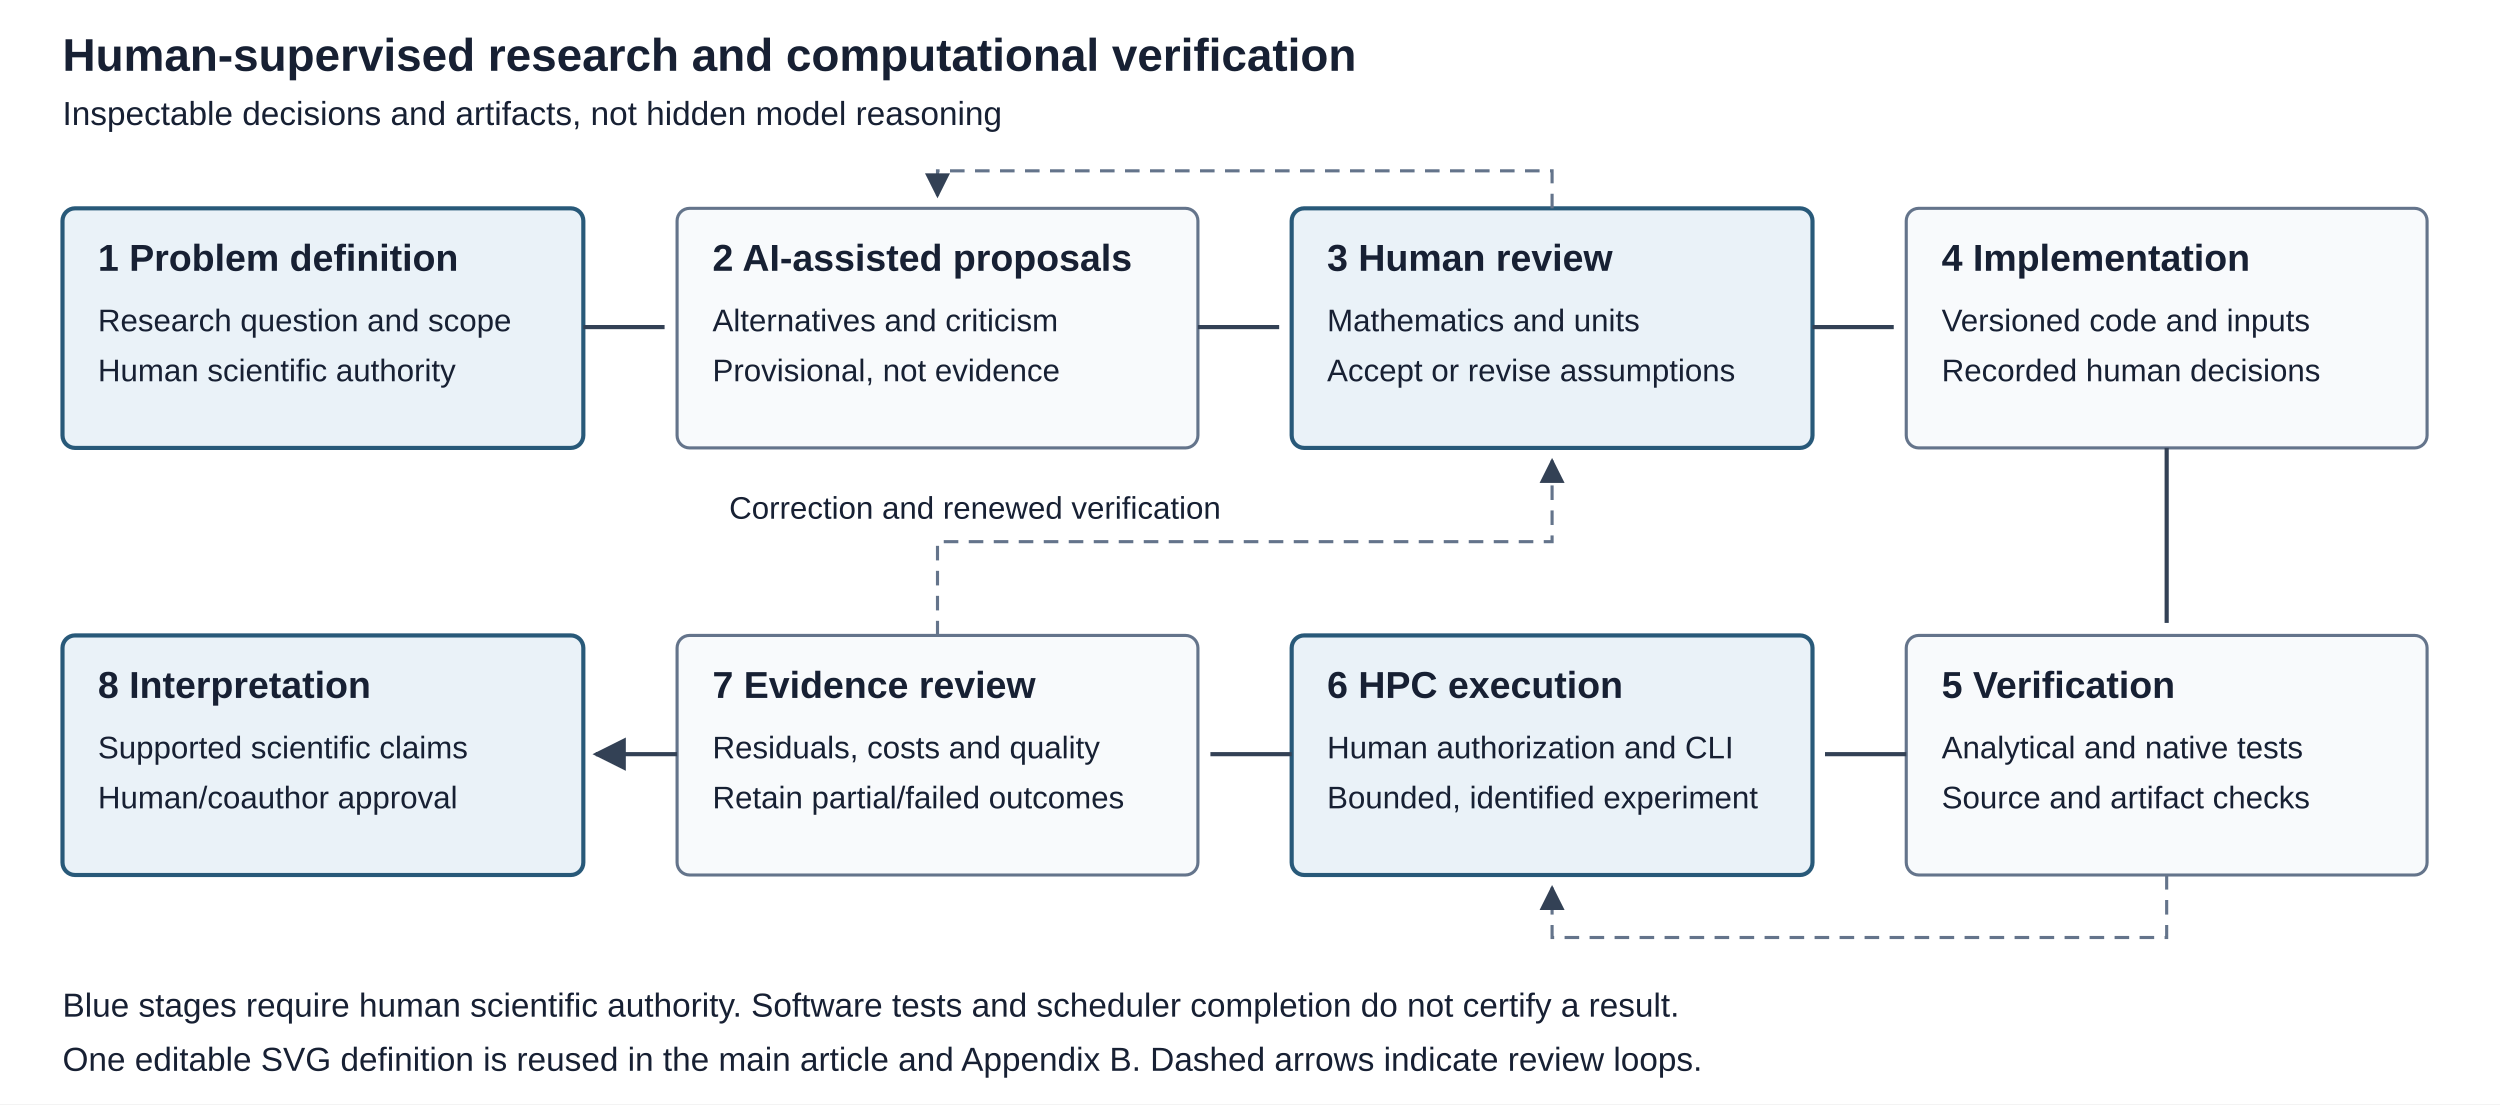
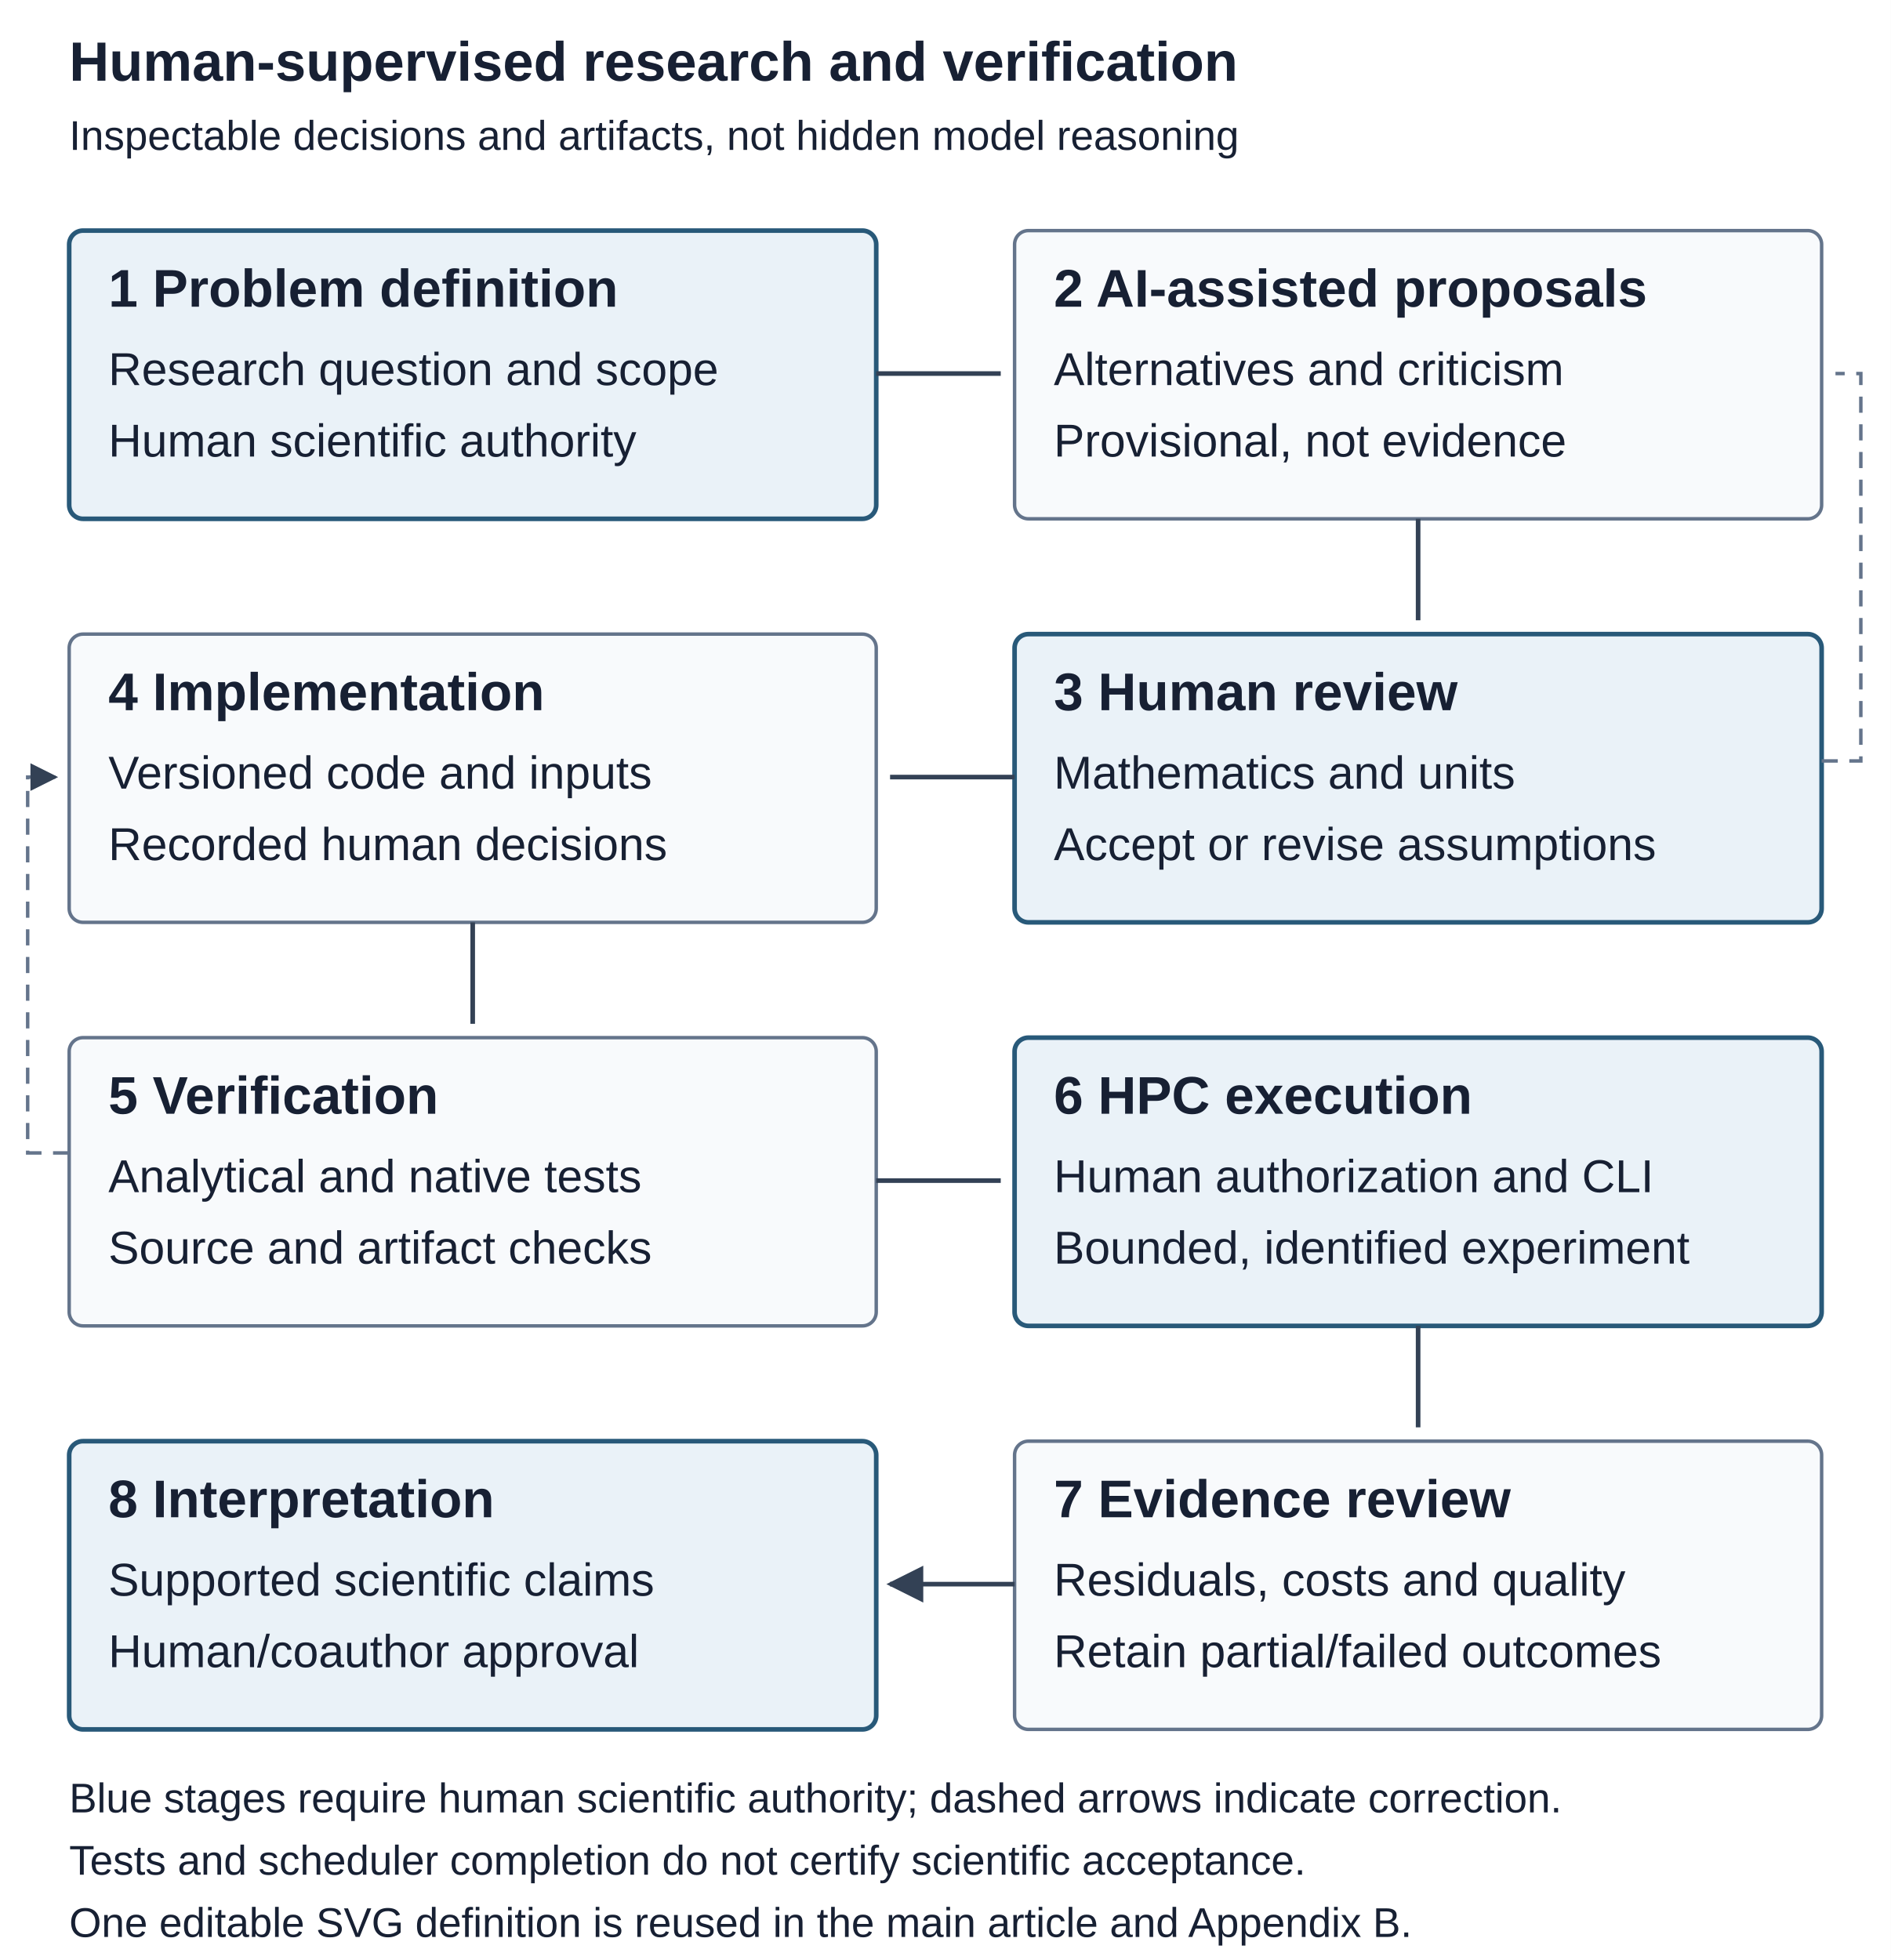
- <svg xmlns="http://www.w3.org/2000/svg" width="1200" height="530" viewBox="0 0 1200 530" role="img" aria-labelledby="title description">
+ <svg xmlns="http://www.w3.org/2000/svg" width="820" height="850" viewBox="0 0 820 850" role="img" aria-labelledby="title description">
  <defs>
    <marker id="arrow" viewBox="0 0 10 10" refX="9" refY="5" markerWidth="8" markerHeight="8" orient="auto-start-reverse">
-       <path d="M 0 0 L 10 5 L 0 10 Z" fill="#334155" />
+       <path d="M0 0 L10 5 L0 10 Z" fill="#334155" />
    </marker>
    <style>
      text {font-family:Arial,Helvetica,sans-serif; fill:#172033}
-       .heading {font-size:22px; font-weight:bold}
-       .label {font-size:18px; font-weight:bold}
-       .detail {font-size:15px}
-       .note {font-size:16px}
+       .heading {font-size:24px; font-weight:bold}
+       .label {font-size:23px; font-weight:bold}
+       .detail {font-size:20px}
+       .note {font-size:18px}
      .stage {fill:#f8fafc; stroke:#64748b; stroke-width:1.5}
      .human {fill:#eaf2f8; stroke:#285979; stroke-width:2}
      .flow {fill:none; stroke:#334155; stroke-width:2; marker-end:url(#arrow)}
      .return {fill:none; stroke:#64748b; stroke-width:1.5; stroke-dasharray:7 5; marker-end:url(#arrow)}
    </style>
  </defs>
-   <rect width="1200" height="530" fill="white" />
-   <text x="30" y="34" class="heading">Human-supervised research and computational verification</text>
-   <text x="30" y="60" class="note">Inspectable decisions and artifacts, not hidden model reasoning</text>
+   <rect width="820" height="850" fill="white" />
+   <text x="30" y="35" class="heading">Human-supervised research and verification</text>
+   <text x="30" y="65" class="note">Inspectable decisions and artifacts, not hidden model reasoning</text>
  <g id="problem">
-     <rect x="30" y="100" width="250" height="115" rx="6" class="human" />
-     <text x="47" y="130" class="label">1  Problem definition</text>
-     <text x="47" y="159" class="detail">Research question and scope</text>
-     <text x="47" y="183" class="detail">Human scientific authority</text>
+     <rect x="30" y="100" width="350" height="125" rx="6" class="human" />
+     <text x="47" y="133" class="label">1  Problem definition</text>
+     <text x="47" y="167" class="detail">Research question and scope</text>
+     <text x="47" y="198" class="detail">Human scientific authority</text>
  </g>
  <g id="proposal">
-     <rect x="325" y="100" width="250" height="115" rx="6" class="stage" />
-     <text x="342" y="130" class="label">2  AI-assisted proposals</text>
-     <text x="342" y="159" class="detail">Alternatives and criticism</text>
-     <text x="342" y="183" class="detail">Provisional, not evidence</text>
+     <rect x="440" y="100" width="350" height="125" rx="6" class="stage" />
+     <text x="457" y="133" class="label">2  AI-assisted proposals</text>
+     <text x="457" y="167" class="detail">Alternatives and criticism</text>
+     <text x="457" y="198" class="detail">Provisional, not evidence</text>
  </g>
  <g id="review">
-     <rect x="620" y="100" width="250" height="115" rx="6" class="human" />
-     <text x="637" y="130" class="label">3  Human review</text>
-     <text x="637" y="159" class="detail">Mathematics and units</text>
-     <text x="637" y="183" class="detail">Accept or revise assumptions</text>
+     <rect x="440" y="275" width="350" height="125" rx="6" class="human" />
+     <text x="457" y="308" class="label">3  Human review</text>
+     <text x="457" y="342" class="detail">Mathematics and units</text>
+     <text x="457" y="373" class="detail">Accept or revise assumptions</text>
  </g>
  <g id="implementation">
-     <rect x="915" y="100" width="250" height="115" rx="6" class="stage" />
-     <text x="932" y="130" class="label">4  Implementation</text>
-     <text x="932" y="159" class="detail">Versioned code and inputs</text>
-     <text x="932" y="183" class="detail">Recorded human decisions</text>
+     <rect x="30" y="275" width="350" height="125" rx="6" class="stage" />
+     <text x="47" y="308" class="label">4  Implementation</text>
+     <text x="47" y="342" class="detail">Versioned code and inputs</text>
+     <text x="47" y="373" class="detail">Recorded human decisions</text>
  </g>
  <g id="testing">
-     <rect x="915" y="305" width="250" height="115" rx="6" class="stage" />
-     <text x="932" y="335" class="label">5  Verification</text>
-     <text x="932" y="364" class="detail">Analytical and native tests</text>
-     <text x="932" y="388" class="detail">Source and artifact checks</text>
+     <rect x="30" y="450" width="350" height="125" rx="6" class="stage" />
+     <text x="47" y="483" class="label">5  Verification</text>
+     <text x="47" y="517" class="detail">Analytical and native tests</text>
+     <text x="47" y="548" class="detail">Source and artifact checks</text>
  </g>
  <g id="execution">
-     <rect x="620" y="305" width="250" height="115" rx="6" class="human" />
-     <text x="637" y="335" class="label">6  HPC execution</text>
-     <text x="637" y="364" class="detail">Human authorization and CLI</text>
-     <text x="637" y="388" class="detail">Bounded, identified experiment</text>
+     <rect x="440" y="450" width="350" height="125" rx="6" class="human" />
+     <text x="457" y="483" class="label">6  HPC execution</text>
+     <text x="457" y="517" class="detail">Human authorization and CLI</text>
+     <text x="457" y="548" class="detail">Bounded, identified experiment</text>
  </g>
  <g id="evidence">
-     <rect x="325" y="305" width="250" height="115" rx="6" class="stage" />
-     <text x="342" y="335" class="label">7  Evidence review</text>
-     <text x="342" y="364" class="detail">Residuals, costs and quality</text>
-     <text x="342" y="388" class="detail">Retain partial/failed outcomes</text>
+     <rect x="440" y="625" width="350" height="125" rx="6" class="stage" />
+     <text x="457" y="658" class="label">7  Evidence review</text>
+     <text x="457" y="692" class="detail">Residuals, costs and quality</text>
+     <text x="457" y="723" class="detail">Retain partial/failed outcomes</text>
  </g>
  <g id="interpretation">
-     <rect x="30" y="305" width="250" height="115" rx="6" class="human" />
-     <text x="47" y="335" class="label">8  Interpretation</text>
-     <text x="47" y="364" class="detail">Supported scientific claims</text>
-     <text x="47" y="388" class="detail">Human/coauthor approval</text>
+     <rect x="30" y="625" width="350" height="125" rx="6" class="human" />
+     <text x="47" y="658" class="label">8  Interpretation</text>
+     <text x="47" y="692" class="detail">Supported scientific claims</text>
+     <text x="47" y="723" class="detail">Human/coauthor approval</text>
  </g>
-   <path d="M280 157 H319 M575 157 H614 M870 157 H909 M1040 215 V299 M915 362 H876 M620 362 H581 M325 362 H286" class="flow" />
-   <path d="M745 100 V82 H450 V94" class="return" />
-   <path d="M1040 420 V450 H745 V426" class="return" />
-   <path d="M450 305 V260 H745 V221" class="return" />
-   <text x="350" y="249" class="detail">Correction and renewed verification</text>
-   <text x="30" y="488" class="note">Blue stages require human scientific authority. Software tests and scheduler completion do not certify a result.</text>
-   <text x="30" y="514" class="note">One editable SVG definition is reused in the main article and Appendix B. Dashed arrows indicate review loops.</text>
+   <path d="M380 162 H434 M615 225 V269 M440 337 H386 M205 400 V444 M380 512 H434 M615 575 V619 M440 687 H386" class="flow" />
+   <path d="M790 330 H807 V162 H796 M30 500 H12 V337 H24" class="return" />
+   <text x="30" y="786" class="note">Blue stages require human scientific authority; dashed arrows indicate correction.</text>
+   <text x="30" y="813" class="note">Tests and scheduler completion do not certify scientific acceptance.</text>
+   <text x="30" y="840" class="note">One editable SVG definition is reused in the main article and Appendix B.</text>
</svg>
